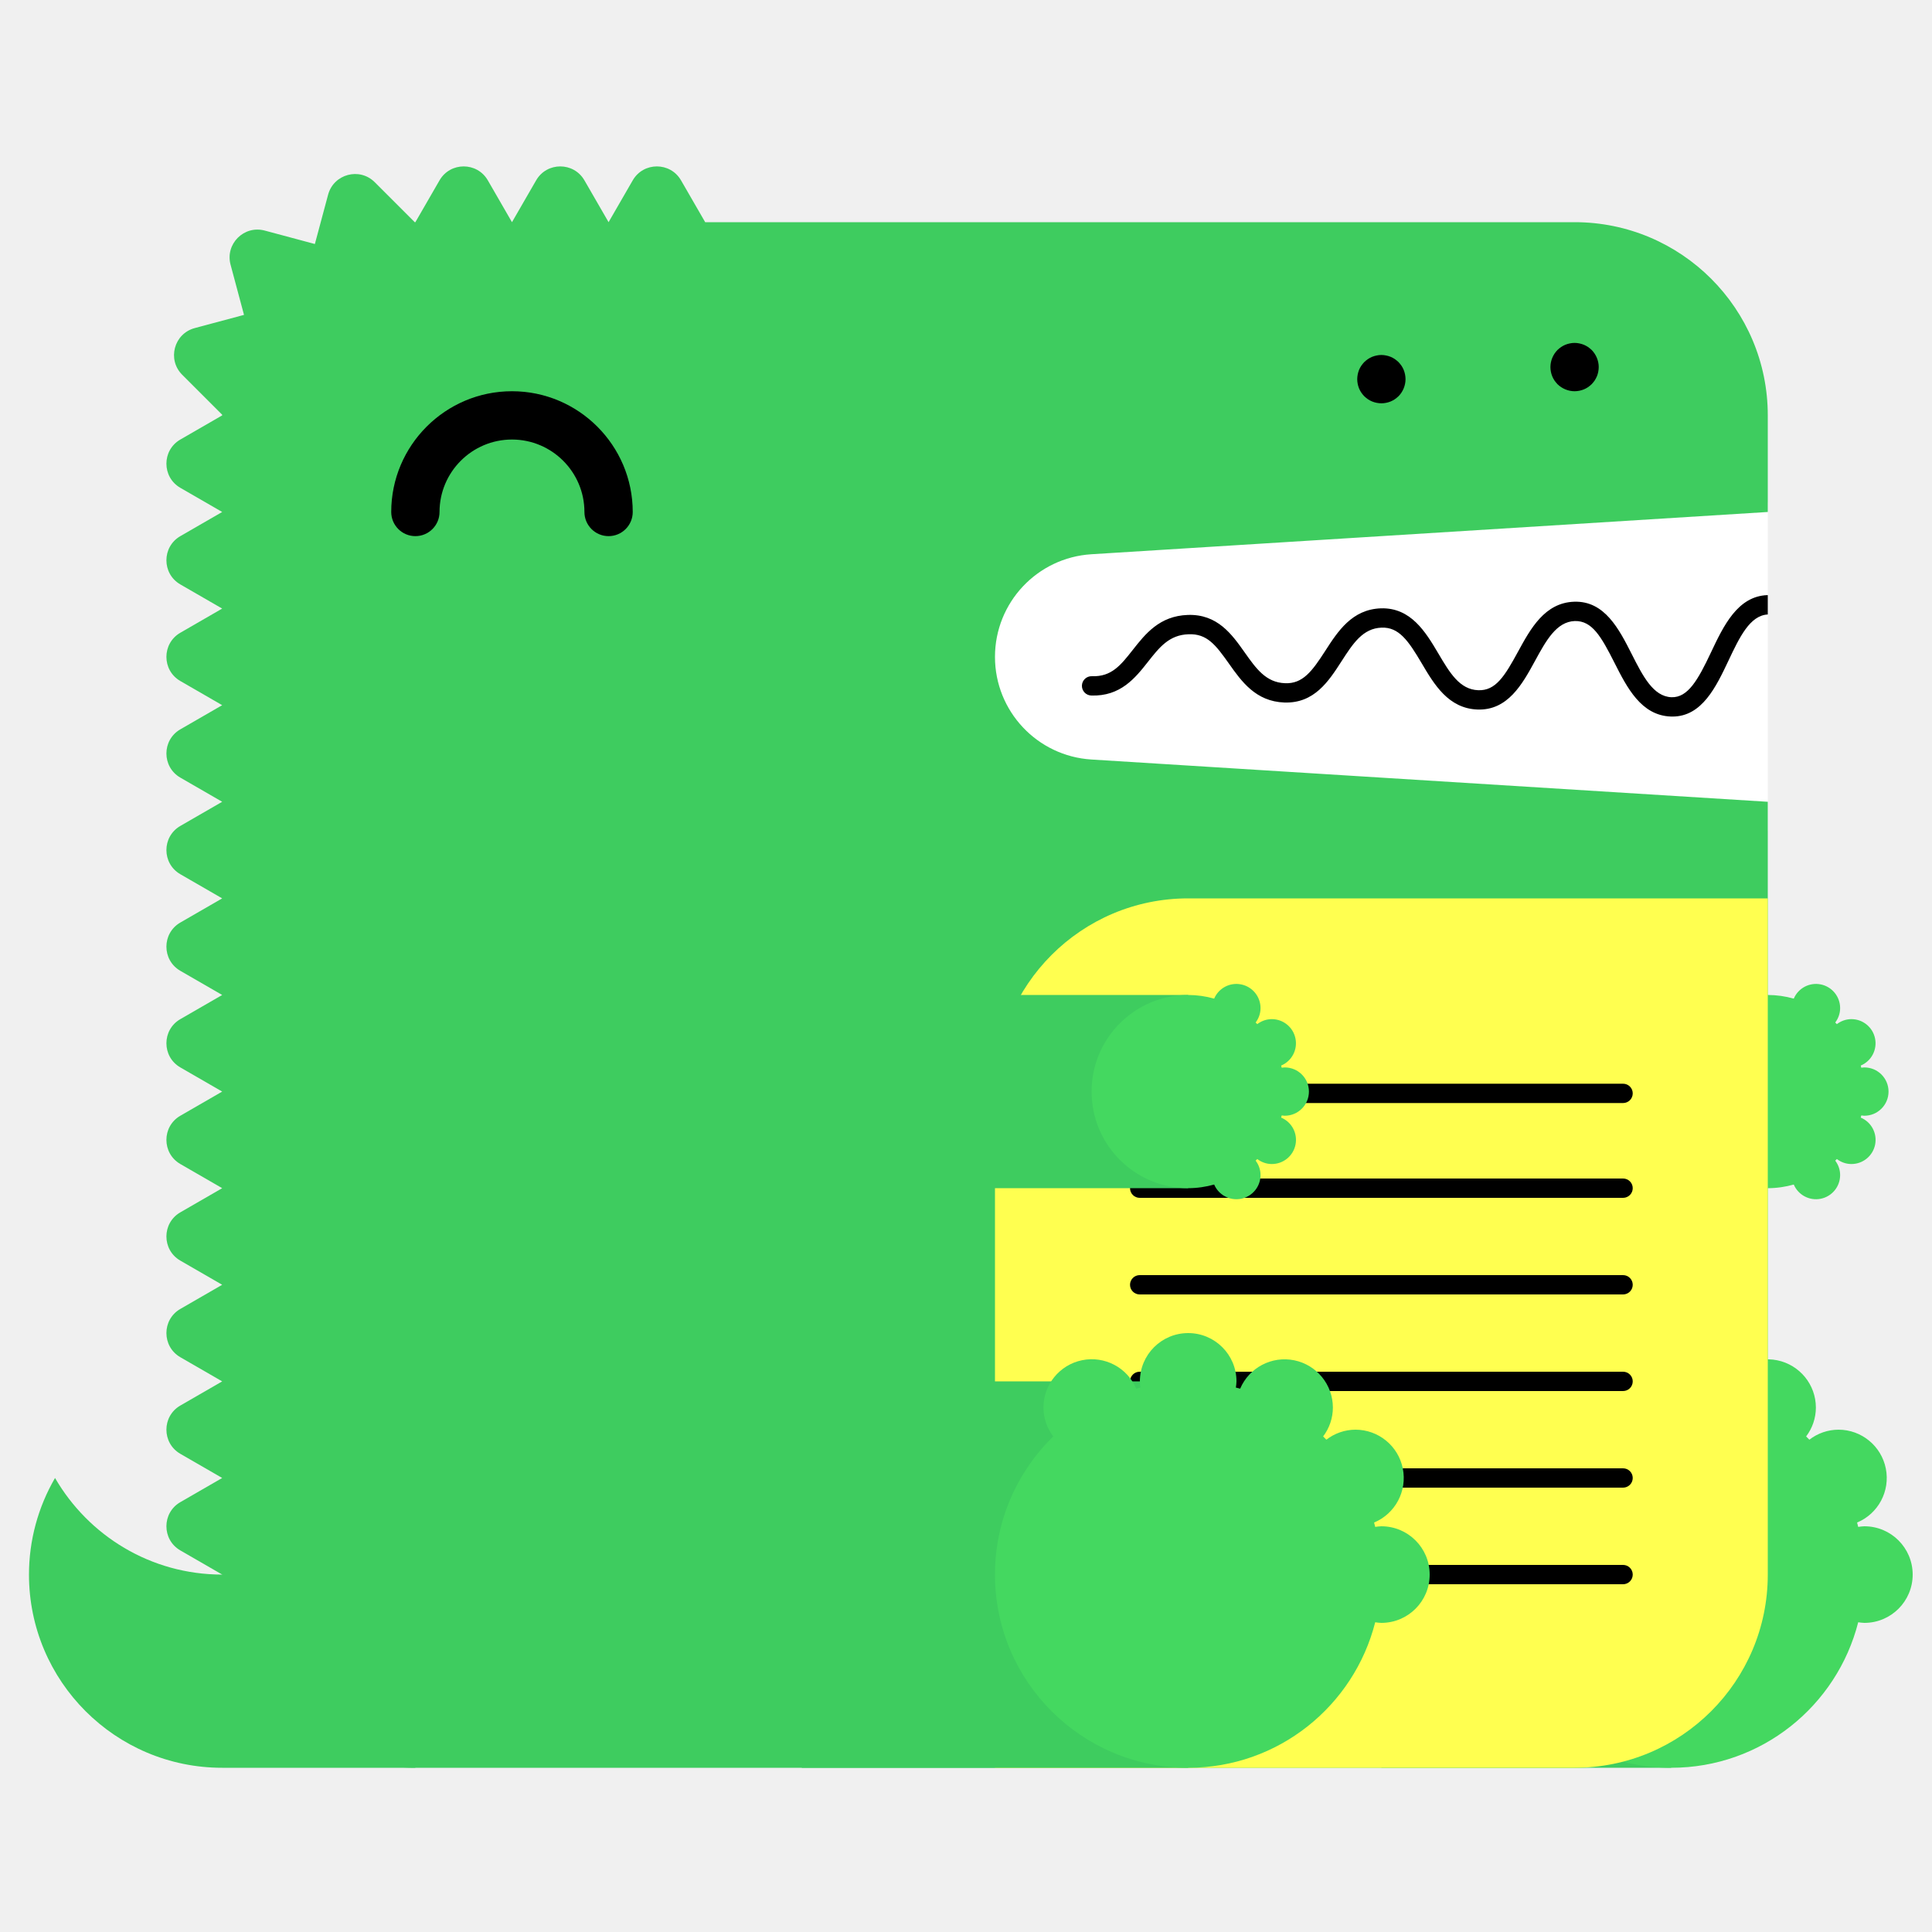
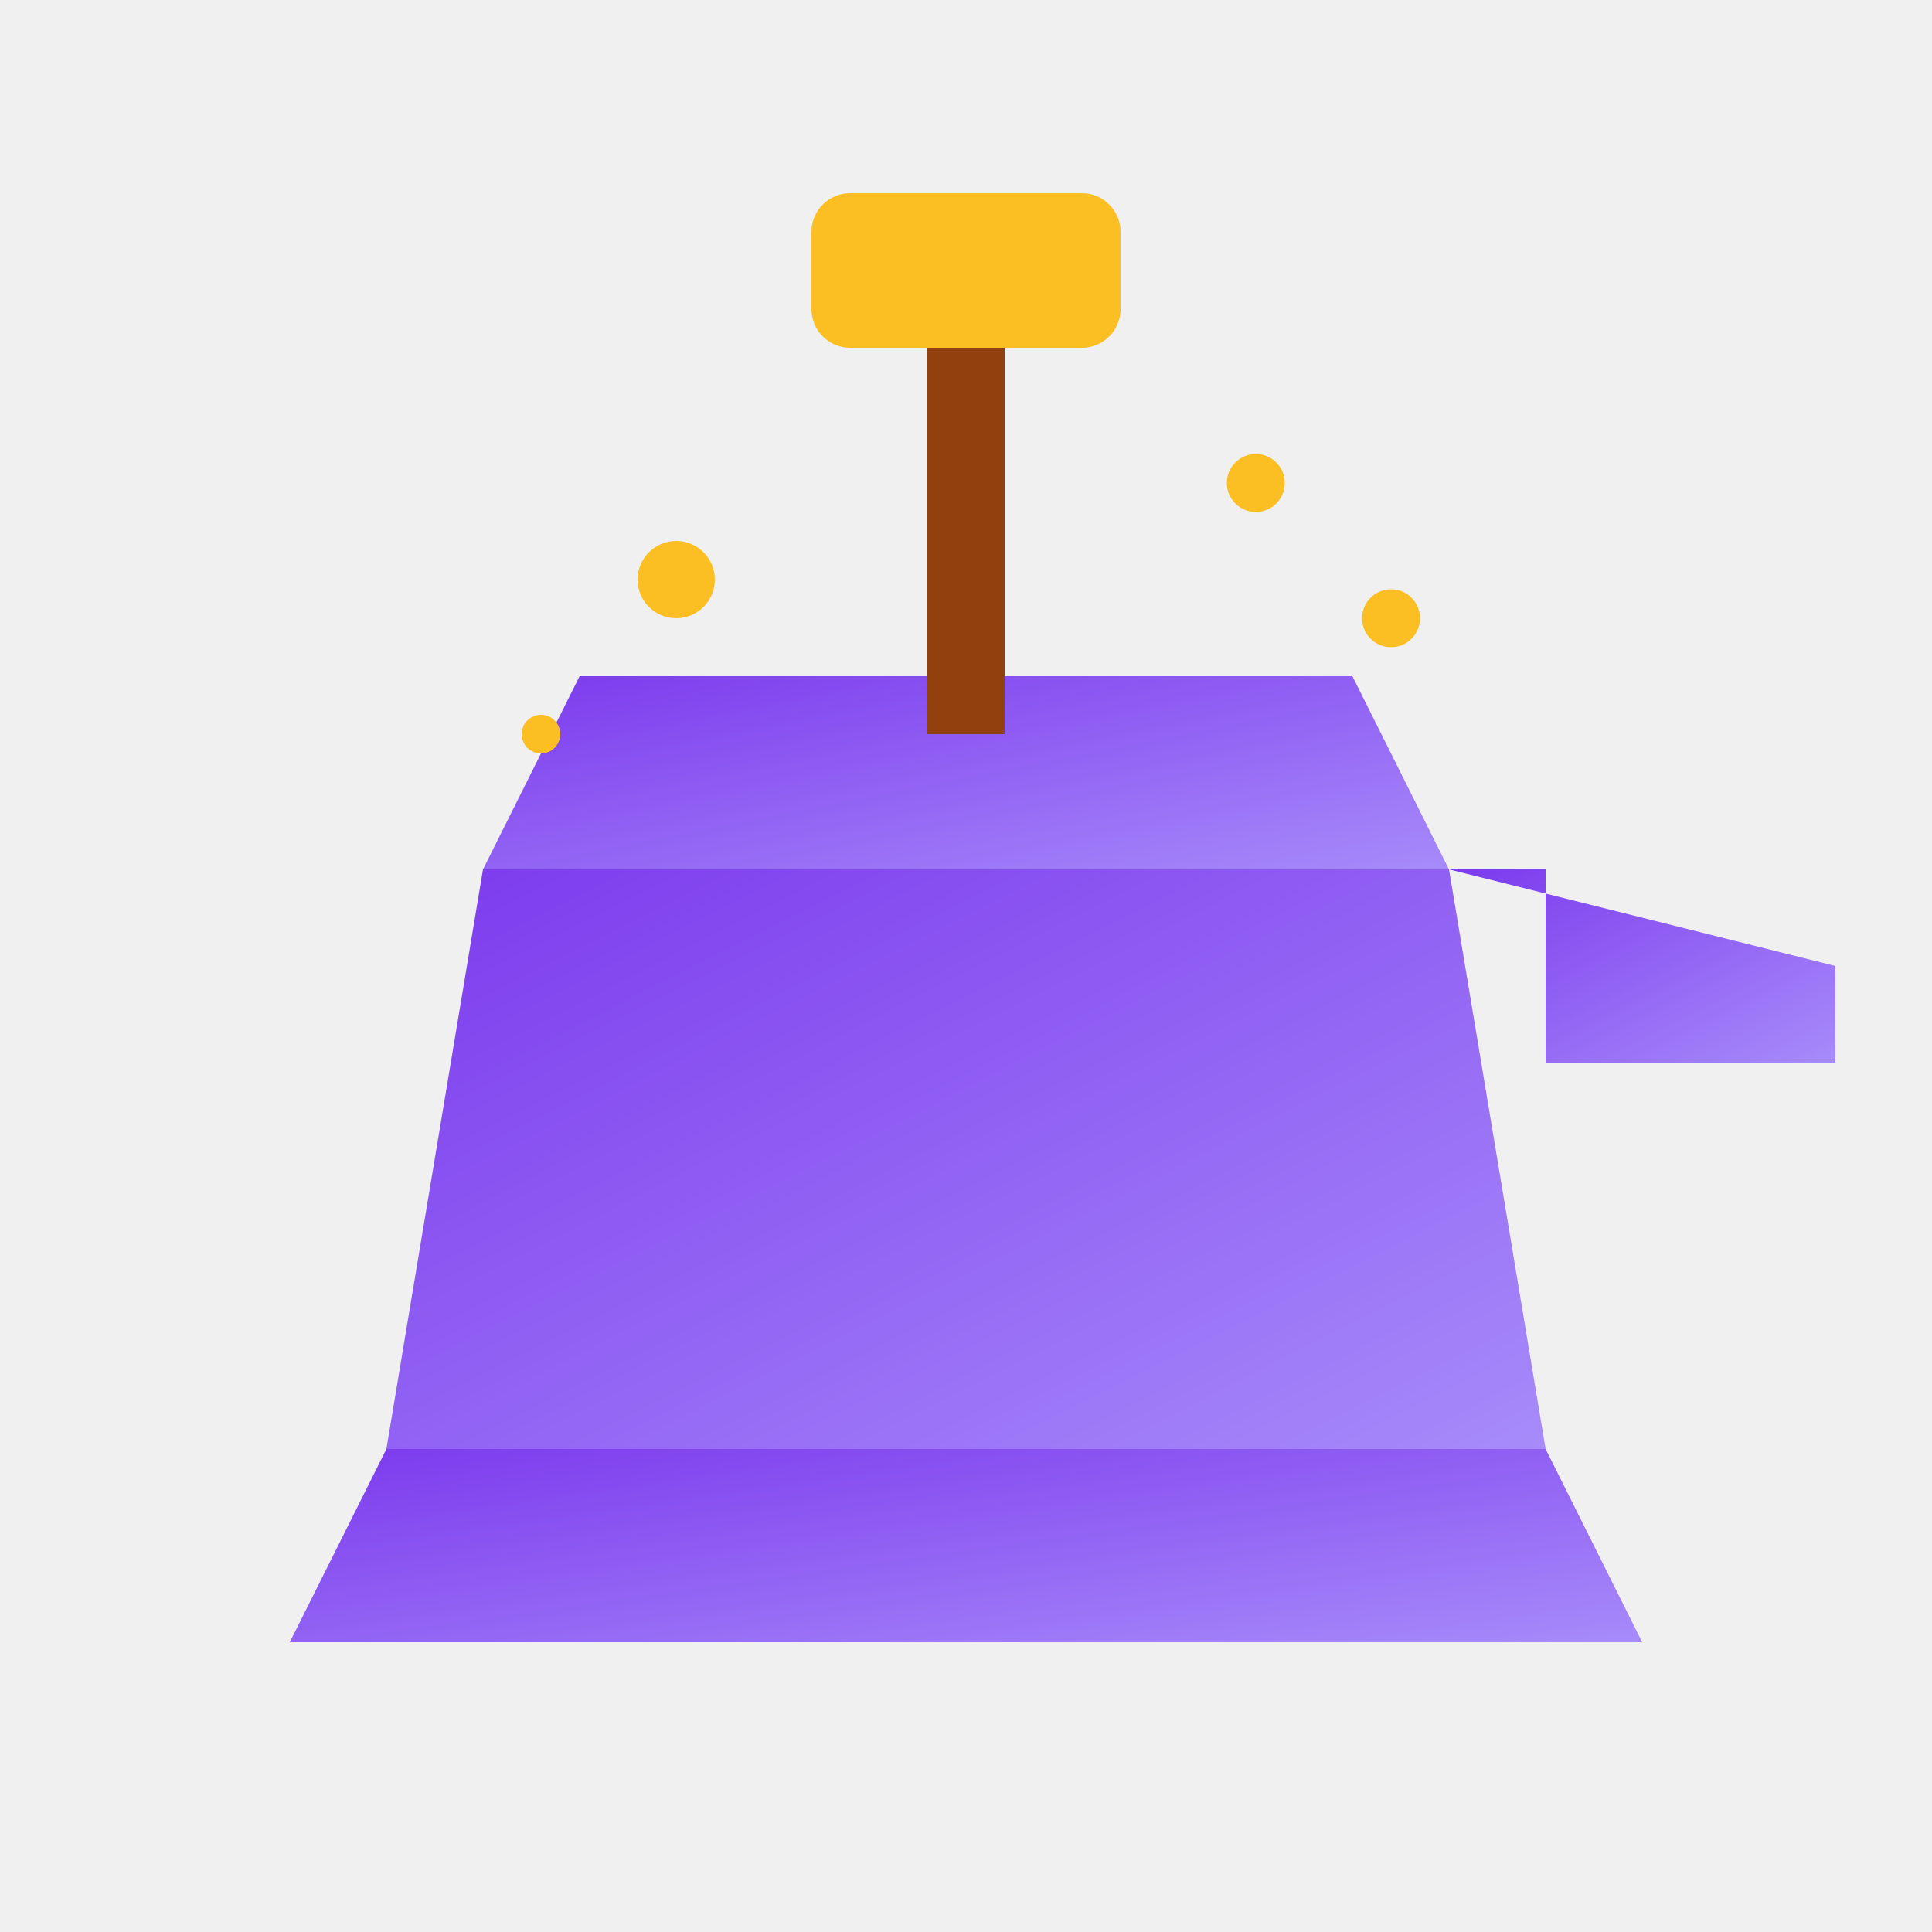
- <svg xmlns="http://www.w3.org/2000/svg" width="200" height="200" viewBox="0 0 200 200">
-   <g fill="none" fill-rule="evenodd">
-     <path fill="#FFF" d="M99 52h84v34H99z" />
-     <path d="M23 163c-7.398 0-13.843-4.027-17.303-10A19.886 19.886 0 0 0 3 163c0 11.046 8.954 20 20 20h20v-20H23z" fill="#3ECC5F" />
-     <path d="M112.98 57.376L183 53V43c0-11.046-8.954-20-20-20H73l-2.5-4.33c-1.112-1.925-3.889-1.925-5 0L63 23l-2.5-4.33c-1.111-1.925-3.889-1.925-5 0L53 23l-2.5-4.33c-1.111-1.925-3.889-1.925-5 0L43 23c-.022 0-.042.003-.065.003l-4.142-4.141c-1.57-1.571-4.252-.853-4.828 1.294l-1.369 5.104-5.192-1.392c-2.148-.575-4.111 1.389-3.535 3.536l1.39 5.193-5.102 1.367c-2.148.576-2.867 3.259-1.296 4.83l4.142 4.142c0 .021-.003.042-.003.064l-4.33 2.5c-1.925 1.111-1.925 3.889 0 5L23 53l-4.33 2.5c-1.925 1.111-1.925 3.889 0 5L23 63l-4.33 2.5c-1.925 1.111-1.925 3.889 0 5L23 73l-4.33 2.5c-1.925 1.111-1.925 3.889 0 5L23 83l-4.33 2.5c-1.925 1.111-1.925 3.889 0 5L23 93l-4.33 2.5c-1.925 1.111-1.925 3.889 0 5L23 103l-4.33 2.5c-1.925 1.111-1.925 3.889 0 5L23 113l-4.33 2.5c-1.925 1.111-1.925 3.889 0 5L23 123l-4.33 2.5c-1.925 1.111-1.925 3.889 0 5L23 133l-4.33 2.5c-1.925 1.111-1.925 3.889 0 5L23 143l-4.33 2.5c-1.925 1.111-1.925 3.889 0 5L23 153l-4.33 2.5c-1.925 1.111-1.925 3.889 0 5L23 163c0 11.046 8.954 20 20 20h120c11.046 0 20-8.954 20-20V83l-70.02-4.376A10.645 10.645 0 0 1 103 68c0-5.621 4.37-10.273 9.98-10.624" fill="#3ECC5F" />
-     <path fill="#3ECC5F" d="M143 183h30v-40h-30z" />
-     <path d="M193 158c-.219 0-.428.037-.639.064-.038-.15-.074-.301-.116-.451A5 5 0 0 0 190.32 148a4.96 4.96 0 0 0-3.016 1.036 26.531 26.531 0 0 0-.335-.336 4.955 4.955 0 0 0 1.011-2.987 5 5 0 0 0-9.599-1.959c-.148-.042-.297-.077-.445-.115.027-.211.064-.42.064-.639a5 5 0 0 0-5-5 5 5 0 0 0-5 5c0 .219.037.428.064.639-.148.038-.297.073-.445.115a4.998 4.998 0 0 0-9.599 1.959c0 1.125.384 2.151 1.011 2.987-3.717 3.632-6.031 8.693-6.031 14.3 0 11.046 8.954 20 20 20 9.339 0 17.16-6.41 19.361-15.064.211.027.42.064.639.064a5 5 0 0 0 5-5 5 5 0 0 0-5-5" fill="#44D860" />
-     <path fill="#3ECC5F" d="M153 123h30v-20h-30z" />
-     <path d="M193 115.5a2.5 2.5 0 1 0 0-5c-.109 0-.214.019-.319.032-.02-.075-.037-.15-.058-.225a2.501 2.501 0 0 0-.963-4.807c-.569 0-1.088.197-1.508.518a6.653 6.653 0 0 0-.168-.168c.314-.417.506-.931.506-1.494a2.5 2.5 0 0 0-4.8-.979A9.987 9.987 0 0 0 183 103c-5.522 0-10 4.478-10 10s4.478 10 10 10c.934 0 1.833-.138 2.69-.377a2.5 2.5 0 0 0 4.8-.979c0-.563-.192-1.077-.506-1.494.057-.055.113-.111.168-.168.42.321.939.518 1.508.518a2.5 2.5 0 0 0 .963-4.807c.021-.074.038-.15.058-.225.105.013.21.032.319.032" fill="#44D860" />
-     <path d="M63 55.5a2.5 2.5 0 0 1-2.5-2.5c0-4.136-3.364-7.5-7.5-7.5s-7.5 3.364-7.5 7.5a2.5 2.5 0 1 1-5 0c0-6.893 5.607-12.5 12.5-12.5S65.5 46.107 65.5 53a2.5 2.5 0 0 1-2.5 2.5" fill="#000" />
-     <path d="M103 183h60c11.046 0 20-8.954 20-20V93h-60c-11.046 0-20 8.954-20 20v70z" fill="#FFFF50" />
-     <path d="M168.02 124h-50.04a1 1 0 1 1 0-2h50.04a1 1 0 1 1 0 2m0 20h-50.04a1 1 0 1 1 0-2h50.04a1 1 0 1 1 0 2m0 20h-50.04a1 1 0 1 1 0-2h50.04a1 1 0 1 1 0 2m0-49.814h-50.04a1 1 0 1 1 0-2h50.04a1 1 0 1 1 0 2m0 19.814h-50.04a1 1 0 1 1 0-2h50.04a1 1 0 1 1 0 2m0 20h-50.04a1 1 0 1 1 0-2h50.04a1 1 0 1 1 0 2M183 61.611c-.012 0-.022-.006-.034-.005-3.09.105-4.552 3.196-5.842 5.923-1.346 2.85-2.387 4.703-4.093 4.647-1.889-.068-2.969-2.202-4.113-4.46-1.314-2.594-2.814-5.536-5.963-5.426-3.046.104-4.513 2.794-5.807 5.167-1.377 2.528-2.314 4.065-4.121 3.994-1.927-.07-2.951-1.805-4.136-3.813-1.321-2.236-2.848-4.75-5.936-4.664-2.994.103-4.465 2.385-5.763 4.4-1.373 2.13-2.335 3.428-4.165 3.351-1.973-.07-2.992-1.51-4.171-3.177-1.324-1.873-2.816-3.993-5.895-3.89-2.928.1-4.399 1.97-5.696 3.618-1.232 1.564-2.194 2.802-4.229 2.724a1 1 0 0 0-.072 2c3.017.101 4.545-1.8 5.872-3.487 1.177-1.496 2.193-2.787 4.193-2.855 1.926-.082 2.829 1.115 4.195 3.045 1.297 1.834 2.769 3.914 5.731 4.021 3.103.104 4.596-2.215 5.918-4.267 1.182-1.834 2.202-3.417 4.15-3.484 1.793-.067 2.769 1.35 4.145 3.681 1.297 2.197 2.766 4.686 5.787 4.796 3.125.108 4.634-2.62 5.949-5.035 1.139-2.088 2.214-4.06 4.119-4.126 1.793-.042 2.728 1.595 4.111 4.33 1.292 2.553 2.757 5.445 5.825 5.556l.169.003c3.064 0 4.518-3.075 5.805-5.794 1.139-2.41 2.217-4.68 4.067-4.773v-2z" fill="#000" />
-     <path fill="#3ECC5F" d="M83 183h40v-40H83z" />
-     <path d="M143 158c-.219 0-.428.037-.639.064-.038-.15-.074-.301-.116-.451A5 5 0 0 0 140.32 148a4.96 4.96 0 0 0-3.016 1.036 26.531 26.531 0 0 0-.335-.336 4.955 4.955 0 0 0 1.011-2.987 5 5 0 0 0-9.599-1.959c-.148-.042-.297-.077-.445-.115.027-.211.064-.42.064-.639a5 5 0 0 0-5-5 5 5 0 0 0-5 5c0 .219.037.428.064.639-.148.038-.297.073-.445.115a4.998 4.998 0 0 0-9.599 1.959c0 1.125.384 2.151 1.011 2.987-3.717 3.632-6.031 8.693-6.031 14.3 0 11.046 8.954 20 20 20 9.339 0 17.16-6.41 19.361-15.064.211.027.42.064.639.064a5 5 0 0 0 5-5 5 5 0 0 0-5-5" fill="#44D860" />
-     <path fill="#3ECC5F" d="M83 123h40v-20H83z" />
-     <path d="M133 115.5a2.5 2.5 0 1 0 0-5c-.109 0-.214.019-.319.032-.02-.075-.037-.15-.058-.225a2.501 2.501 0 0 0-.963-4.807c-.569 0-1.088.197-1.508.518a6.653 6.653 0 0 0-.168-.168c.314-.417.506-.931.506-1.494a2.5 2.5 0 0 0-4.8-.979A9.987 9.987 0 0 0 123 103c-5.522 0-10 4.478-10 10s4.478 10 10 10c.934 0 1.833-.138 2.69-.377a2.5 2.5 0 0 0 4.8-.979c0-.563-.192-1.077-.506-1.494.057-.055.113-.111.168-.168.42.321.939.518 1.508.518a2.5 2.5 0 0 0 .963-4.807c.021-.074.038-.15.058-.225.105.013.21.032.319.032" fill="#44D860" />
-     <path d="M143 41.75c-.16 0-.33-.02-.49-.05a2.52 2.52 0 0 1-.47-.14c-.15-.06-.29-.14-.431-.23-.13-.09-.259-.2-.38-.31-.109-.12-.219-.24-.309-.38s-.17-.28-.231-.43a2.619 2.619 0 0 1-.189-.96c0-.16.02-.33.05-.49.03-.16.08-.31.139-.47.061-.15.141-.29.231-.43.09-.13.2-.26.309-.38.121-.11.25-.22.38-.31.141-.09.281-.17.431-.23.149-.06.31-.11.47-.14.32-.07.65-.07.98 0 .159.03.32.08.47.14.149.06.29.14.43.23.13.09.259.2.38.31.11.12.22.25.31.38.09.14.17.28.23.43.06.16.11.31.14.47.029.16.05.33.05.49 0 .66-.271 1.31-.73 1.77-.121.11-.25.22-.38.31-.14.09-.281.17-.43.23a2.565 2.565 0 0 1-.96.19m20-1.25c-.66 0-1.3-.27-1.771-.73a3.802 3.802 0 0 1-.309-.38c-.09-.14-.17-.28-.231-.43a2.619 2.619 0 0 1-.189-.96c0-.66.27-1.3.729-1.77.121-.11.25-.22.38-.31.141-.09.281-.17.431-.23.149-.06.31-.11.47-.14.32-.07.66-.07.98 0 .159.03.32.08.47.14.149.06.29.14.43.23.13.09.259.2.38.31.459.47.73 1.11.73 1.77 0 .16-.021.33-.05.49-.03.16-.08.32-.14.47-.07.15-.14.29-.23.43-.09.13-.2.26-.31.38-.121.11-.25.22-.38.31-.14.09-.281.17-.43.23a2.565 2.565 0 0 1-.96.19" fill="#000" />
-   </g>
+ <svg xmlns="http://www.w3.org/2000/svg" viewBox="0 0 100 100" width="100" height="100">
+   <defs>
+     <linearGradient id="mythrilGradient" x1="0%" y1="0%" x2="100%" y2="100%">
+       <stop offset="0%" style="stop-color:#7c3aed" />
+       <stop offset="100%" style="stop-color:#a78bfa" />
+     </linearGradient>
+   </defs>
+   <path d="M20 75 L80 75 L85 85 L15 85 Z" fill="url(#mythrilGradient)" />
+   <path d="M25 45 L75 45 L80 75 L20 75 Z" fill="url(#mythrilGradient)" />
+   <path d="M75 45 L95 50 L95 55 L80 55 L80 45 Z" fill="url(#mythrilGradient)" />
+   <path d="M30 35 L70 35 L75 45 L25 45 Z" fill="url(#mythrilGradient)" />
+   <rect x="42" y="10" width="16" height="8" rx="2" fill="#fbbf24" />
+   <rect x="48" y="18" width="4" height="20" fill="#92400e" />
+   <circle cx="35" cy="30" r="2" fill="#fbbf24" />
+   <circle cx="65" cy="25" r="1.5" fill="#fbbf24" />
+   <circle cx="28" cy="38" r="1" fill="#fbbf24" />
+   <circle cx="72" cy="32" r="1.5" fill="#fbbf24" />
</svg>
